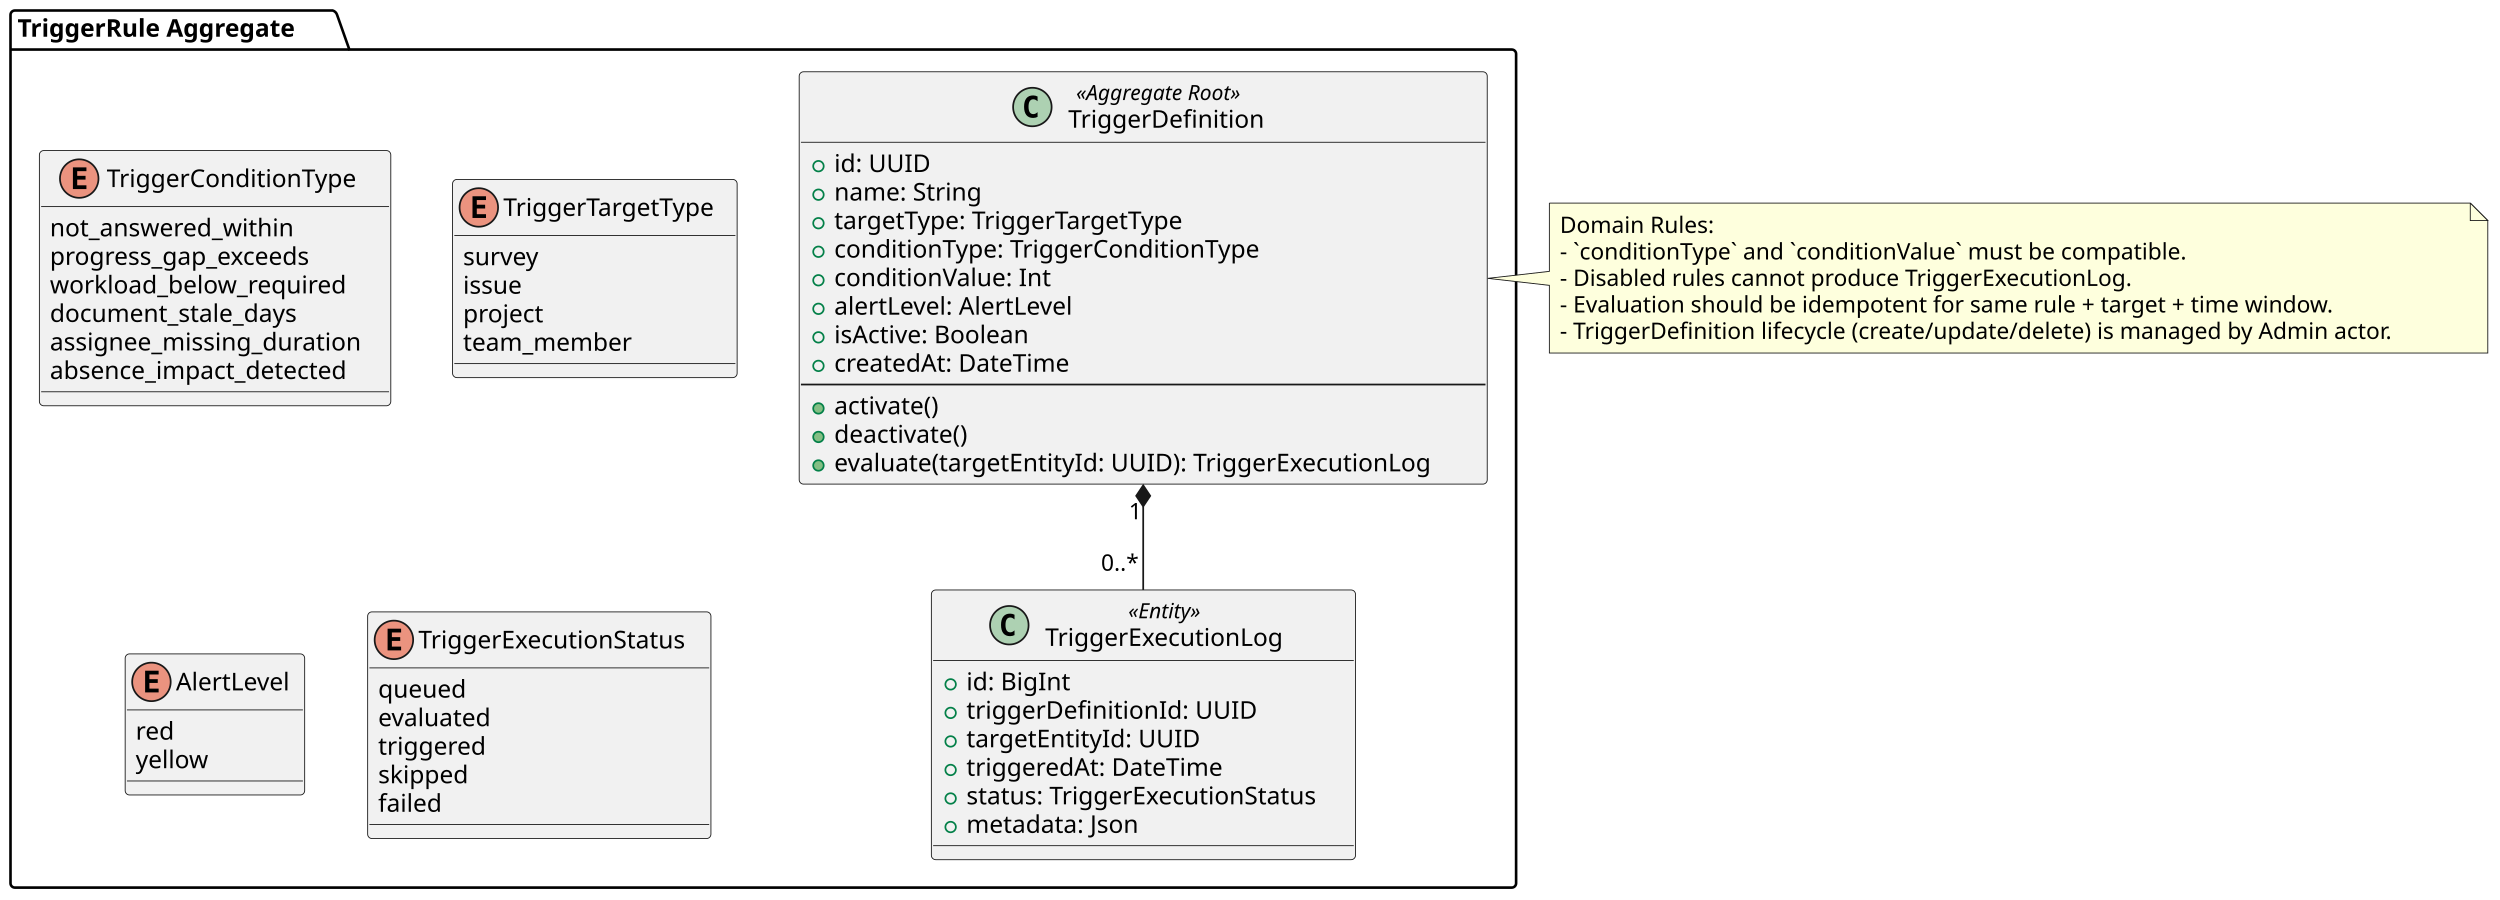
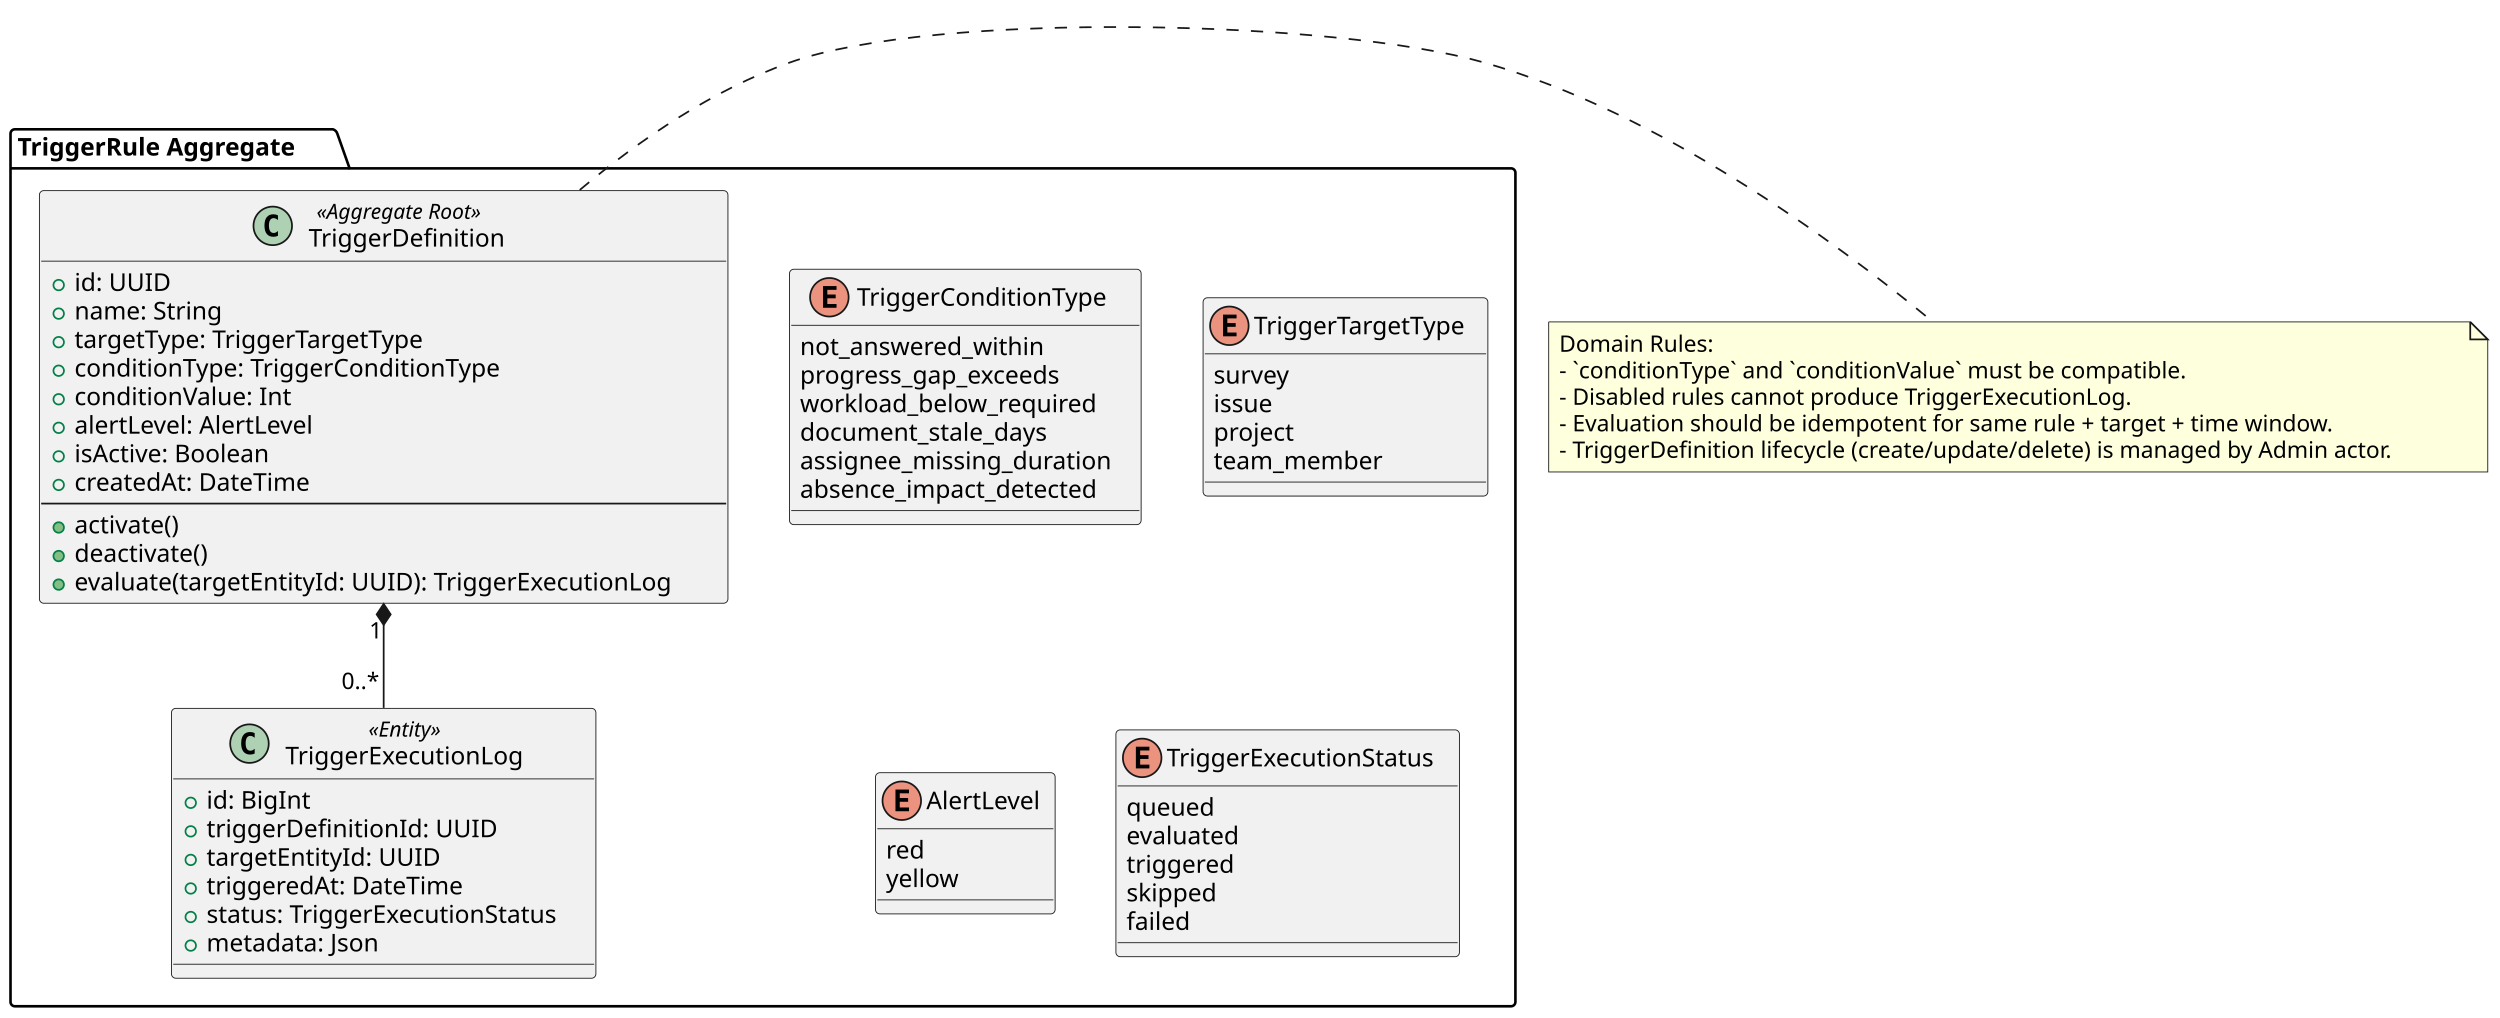
- <svg xmlns="http://www.w3.org/2000/svg" contentStyleType="text/css" data-diagram-type="CLASS" height="514px" preserveAspectRatio="none" style="width:1428px;height:514px;background:#FFFFFF;" version="1.1" viewBox="0 0 1428 514" width="1428px" zoomAndPan="magnify">
+ <svg xmlns="http://www.w3.org/2000/svg" contentStyleType="text/css" data-diagram-type="CLASS" height="581px" preserveAspectRatio="none" style="width:1427px;height:581px;background:#FFFFFF;" version="1.1" viewBox="0 0 1427 581" width="1427px" zoomAndPan="magnify">
  <defs />
  <g>
    <g class="cluster" data-qualified-name="TriggerRule Aggregate" data-source-line="1" id="ent0002">
-       <path d="M8.5,6 L190.044,6 A3.75,3.75 0 0 1 192.544,8.5 L199.544,28.297 L863.5,28.297 A2.5,2.5 0 0 1 866,30.797 L866,504.5 A2.5,2.5 0 0 1 863.5,507 L8.5,507 A2.5,2.5 0 0 1 6,504.5 L6,8.5 A2.5,2.5 0 0 1 8.5,6" fill="none" style="stroke:#000000;stroke-width:1.5;" />
-       <line style="stroke:#000000;stroke-width:1.5;" x1="6" x2="199.544" y1="28.297" y2="28.297" />
-       <text fill="#000000" font-family="sans-serif" font-size="14" font-weight="bold" lengthAdjust="spacing" textLength="180.544" x="10" y="20.995">TriggerRule Aggregate</text>
+       <path d="M8.5,73.8 L190.044,73.8 A3.75,3.75 0 0 1 192.544,76.3 L199.544,96.097 L862.5,96.097 A2.5,2.5 0 0 1 865,98.597 L865,571.88 A2.5,2.5 0 0 1 862.5,574.38 L8.5,574.38 A2.5,2.5 0 0 1 6,571.88 L6,76.3 A2.5,2.5 0 0 1 8.5,73.8" fill="none" style="stroke:#000000;stroke-width:1.5;" />
+       <line style="stroke:#000000;stroke-width:1.5;" x1="6" x2="199.544" y1="96.097" y2="96.097" />
+       <text fill="#000000" font-family="sans-serif" font-size="14" font-weight="bold" lengthAdjust="spacing" textLength="180.544" x="10" y="88.795">TriggerRule Aggregate</text>
    </g>
    <g class="entity" data-qualified-name="TriggerRule Aggregate.TriggerDefinition" data-source-line="3" id="ent0003">
-       <rect fill="#F1F1F1" height="235.531" rx="2.5" ry="2.5" style="stroke:#181818;stroke-width:0.5;" width="393.008" x="456.5" y="41" />
-       <ellipse cx="589.688" cy="61.133" fill="#ADD1B2" rx="11" ry="11" style="stroke:#181818;stroke-width:1;" />
-       <path d="M592.657,66.773 Q592.079,67.07 591.438,67.211 Q590.797,67.367 590.094,67.367 Q587.594,67.367 586.266,65.727 Q584.954,64.07 584.954,60.945 Q584.954,57.82 586.266,56.164 Q587.594,54.508 590.094,54.508 Q590.797,54.508 591.438,54.664 Q592.094,54.82 592.657,55.117 L592.657,57.836 Q592.032,57.258 591.438,56.992 Q590.844,56.711 590.219,56.711 Q588.875,56.711 588.188,57.789 Q587.5,58.852 587.5,60.945 Q587.5,63.039 588.188,64.117 Q588.875,65.18 590.219,65.18 Q590.844,65.18 591.438,64.914 Q592.032,64.633 592.657,64.055 L592.657,66.773 Z " fill="#000000" />
-       <text fill="#000000" font-family="sans-serif" font-size="12" font-style="italic" lengthAdjust="spacing" textLength="109.172" x="614.668" y="57.139">«Aggregate Root»</text>
-       <text fill="#000000" font-family="sans-serif" font-size="14" lengthAdjust="spacing" textLength="118.132" x="610.188" y="72.964">TriggerDefinition</text>
-       <line style="stroke:#181818;stroke-width:0.5;" x1="457.5" x2="848.508" y1="81.266" y2="81.266" />
+       <rect fill="#F1F1F1" height="235.531" rx="2.5" ry="2.5" style="stroke:#181818;stroke-width:0.5;" width="393.008" x="22.5" y="108.8" />
+       <ellipse cx="155.688" cy="128.933" fill="#ADD1B2" rx="11" ry="11" style="stroke:#181818;stroke-width:1;" />
+       <path d="M158.657,134.573 Q158.079,134.87 157.438,135.011 Q156.797,135.167 156.094,135.167 Q153.594,135.167 152.266,133.527 Q150.954,131.87 150.954,128.745 Q150.954,125.62 152.266,123.964 Q153.594,122.308 156.094,122.308 Q156.797,122.308 157.438,122.464 Q158.094,122.62 158.657,122.917 L158.657,125.636 Q158.032,125.058 157.438,124.792 Q156.844,124.511 156.219,124.511 Q154.875,124.511 154.188,125.589 Q153.5,126.652 153.5,128.745 Q153.5,130.839 154.188,131.917 Q154.875,132.98 156.219,132.98 Q156.844,132.98 157.438,132.714 Q158.032,132.433 158.657,131.855 L158.657,134.573 Z " fill="#000000" />
+       <text fill="#000000" font-family="sans-serif" font-size="12" font-style="italic" lengthAdjust="spacing" textLength="109.172" x="180.668" y="124.939">«Aggregate Root»</text>
+       <text fill="#000000" font-family="sans-serif" font-size="14" lengthAdjust="spacing" textLength="118.132" x="176.188" y="140.764">TriggerDefinition</text>
+       <line style="stroke:#181818;stroke-width:0.5;" x1="23.5" x2="414.508" y1="149.066" y2="149.066" />
      <g data-visibility-modifier="PUBLIC_FIELD">
-         <ellipse cx="467.5" cy="94.914" fill="none" rx="3" ry="3" style="stroke:#038048;stroke-width:1;" />
+         <ellipse cx="33.5" cy="162.714" fill="none" rx="3" ry="3" style="stroke:#038048;stroke-width:1;" />
      </g>
-       <text fill="#000000" font-family="sans-serif" font-size="14" lengthAdjust="spacing" textLength="57.347" x="476.5" y="98.261">id: UUID</text>
+       <text fill="#000000" font-family="sans-serif" font-size="14" lengthAdjust="spacing" textLength="57.347" x="42.5" y="166.061">id: UUID</text>
      <g data-visibility-modifier="PUBLIC_FIELD">
-         <ellipse cx="467.5" cy="111.211" fill="none" rx="3" ry="3" style="stroke:#038048;stroke-width:1;" />
+         <ellipse cx="33.5" cy="179.011" fill="none" rx="3" ry="3" style="stroke:#038048;stroke-width:1;" />
      </g>
-       <text fill="#000000" font-family="sans-serif" font-size="14" lengthAdjust="spacing" textLength="90.651" x="476.5" y="114.558">name: String</text>
+       <text fill="#000000" font-family="sans-serif" font-size="14" lengthAdjust="spacing" textLength="90.651" x="42.5" y="182.358">name: String</text>
      <g data-visibility-modifier="PUBLIC_FIELD">
-         <ellipse cx="467.5" cy="127.508" fill="none" rx="3" ry="3" style="stroke:#038048;stroke-width:1;" />
+         <ellipse cx="33.5" cy="195.308" fill="none" rx="3" ry="3" style="stroke:#038048;stroke-width:1;" />
      </g>
-       <text fill="#000000" font-family="sans-serif" font-size="14" lengthAdjust="spacing" textLength="216.87" x="476.5" y="130.855">targetType: TriggerTargetType</text>
+       <text fill="#000000" font-family="sans-serif" font-size="14" lengthAdjust="spacing" textLength="216.87" x="42.5" y="198.655">targetType: TriggerTargetType</text>
      <g data-visibility-modifier="PUBLIC_FIELD">
-         <ellipse cx="467.5" cy="143.805" fill="none" rx="3" ry="3" style="stroke:#038048;stroke-width:1;" />
+         <ellipse cx="33.5" cy="211.605" fill="none" rx="3" ry="3" style="stroke:#038048;stroke-width:1;" />
      </g>
-       <text fill="#000000" font-family="sans-serif" font-size="14" lengthAdjust="spacing" textLength="259.718" x="476.5" y="147.151">conditionType: TriggerConditionType</text>
+       <text fill="#000000" font-family="sans-serif" font-size="14" lengthAdjust="spacing" textLength="259.718" x="42.5" y="214.951">conditionType: TriggerConditionType</text>
      <g data-visibility-modifier="PUBLIC_FIELD">
-         <ellipse cx="467.5" cy="160.102" fill="none" rx="3" ry="3" style="stroke:#038048;stroke-width:1;" />
+         <ellipse cx="33.5" cy="227.902" fill="none" rx="3" ry="3" style="stroke:#038048;stroke-width:1;" />
      </g>
-       <text fill="#000000" font-family="sans-serif" font-size="14" lengthAdjust="spacing" textLength="131.92" x="476.5" y="163.448">conditionValue: Int</text>
+       <text fill="#000000" font-family="sans-serif" font-size="14" lengthAdjust="spacing" textLength="131.92" x="42.5" y="231.248">conditionValue: Int</text>
      <g data-visibility-modifier="PUBLIC_FIELD">
-         <ellipse cx="467.5" cy="176.398" fill="none" rx="3" ry="3" style="stroke:#038048;stroke-width:1;" />
+         <ellipse cx="33.5" cy="244.198" fill="none" rx="3" ry="3" style="stroke:#038048;stroke-width:1;" />
      </g>
-       <text fill="#000000" font-family="sans-serif" font-size="14" lengthAdjust="spacing" textLength="149.222" x="476.5" y="179.745">alertLevel: AlertLevel</text>
+       <text fill="#000000" font-family="sans-serif" font-size="14" lengthAdjust="spacing" textLength="149.222" x="42.5" y="247.545">alertLevel: AlertLevel</text>
      <g data-visibility-modifier="PUBLIC_FIELD">
-         <ellipse cx="467.5" cy="192.695" fill="none" rx="3" ry="3" style="stroke:#038048;stroke-width:1;" />
+         <ellipse cx="33.5" cy="260.495" fill="none" rx="3" ry="3" style="stroke:#038048;stroke-width:1;" />
      </g>
-       <text fill="#000000" font-family="sans-serif" font-size="14" lengthAdjust="spacing" textLength="120.593" x="476.5" y="196.042">isActive: Boolean</text>
+       <text fill="#000000" font-family="sans-serif" font-size="14" lengthAdjust="spacing" textLength="120.593" x="42.5" y="263.842">isActive: Boolean</text>
      <g data-visibility-modifier="PUBLIC_FIELD">
-         <ellipse cx="467.5" cy="208.992" fill="none" rx="3" ry="3" style="stroke:#038048;stroke-width:1;" />
+         <ellipse cx="33.5" cy="276.792" fill="none" rx="3" ry="3" style="stroke:#038048;stroke-width:1;" />
      </g>
-       <text fill="#000000" font-family="sans-serif" font-size="14" lengthAdjust="spacing" textLength="146.023" x="476.5" y="212.339">createdAt: DateTime</text>
-       <line style="stroke:#181818;stroke-width:1;" x1="457.5" x2="848.508" y1="219.641" y2="219.641" />
+       <text fill="#000000" font-family="sans-serif" font-size="14" lengthAdjust="spacing" textLength="146.023" x="42.5" y="280.139">createdAt: DateTime</text>
+       <line style="stroke:#181818;stroke-width:1;" x1="23.5" x2="414.508" y1="287.441" y2="287.441" />
      <g data-visibility-modifier="PUBLIC_METHOD">
-         <ellipse cx="467.5" cy="233.289" fill="#84BE84" rx="3" ry="3" style="stroke:#038048;stroke-width:1;" />
+         <ellipse cx="33.5" cy="301.089" fill="#84BE84" rx="3" ry="3" style="stroke:#038048;stroke-width:1;" />
      </g>
-       <text fill="#000000" font-family="sans-serif" font-size="14" lengthAdjust="spacing" textLength="67.546" x="476.5" y="236.636">activate()</text>
+       <text fill="#000000" font-family="sans-serif" font-size="14" lengthAdjust="spacing" textLength="67.546" x="42.5" y="304.436">activate()</text>
      <g data-visibility-modifier="PUBLIC_METHOD">
-         <ellipse cx="467.5" cy="249.586" fill="#84BE84" rx="3" ry="3" style="stroke:#038048;stroke-width:1;" />
+         <ellipse cx="33.5" cy="317.386" fill="#84BE84" rx="3" ry="3" style="stroke:#038048;stroke-width:1;" />
      </g>
-       <text fill="#000000" font-family="sans-serif" font-size="14" lengthAdjust="spacing" textLength="85.046" x="476.5" y="252.933">deactivate()</text>
+       <text fill="#000000" font-family="sans-serif" font-size="14" lengthAdjust="spacing" textLength="85.046" x="42.5" y="320.733">deactivate()</text>
      <g data-visibility-modifier="PUBLIC_METHOD">
-         <ellipse cx="467.5" cy="265.883" fill="#84BE84" rx="3" ry="3" style="stroke:#038048;stroke-width:1;" />
+         <ellipse cx="33.5" cy="333.683" fill="#84BE84" rx="3" ry="3" style="stroke:#038048;stroke-width:1;" />
      </g>
-       <text fill="#000000" font-family="sans-serif" font-size="14" lengthAdjust="spacing" textLength="367.008" x="476.5" y="269.229">evaluate(targetEntityId: UUID): TriggerExecutionLog</text>
+       <text fill="#000000" font-family="sans-serif" font-size="14" lengthAdjust="spacing" textLength="367.008" x="42.5" y="337.029">evaluate(targetEntityId: UUID): TriggerExecutionLog</text>
    </g>
    <g class="entity" data-qualified-name="TriggerRule Aggregate.TriggerConditionType" data-source-line="18" id="ent0004">
-       <rect fill="#F1F1F1" height="145.781" rx="2.5" ry="2.5" style="stroke:#181818;stroke-width:0.5;" width="200.72" x="22.5" y="86" />
-       <ellipse cx="45.256" cy="102" fill="#EB937F" rx="11" ry="11" style="stroke:#181818;stroke-width:1;" />
-       <path d="M49.365,108 L41.647,108 L41.647,95.609 L49.365,95.609 L49.365,97.766 L44.1,97.766 L44.1,100.438 L48.865,100.438 L48.865,102.594 L44.1,102.594 L44.1,105.844 L49.365,105.844 L49.365,108 Z " fill="#000000" />
-       <text fill="#000000" font-family="sans-serif" font-size="14" lengthAdjust="spacing" textLength="151.484" x="60.979" y="106.847">TriggerConditionType</text>
-       <line style="stroke:#181818;stroke-width:0.5;" x1="23.5" x2="222.22" y1="118" y2="118" />
-       <text fill="#000000" font-family="sans-serif" font-size="14" lengthAdjust="spacing" textLength="147.458" x="28.5" y="134.995">not_answered_within</text>
-       <text fill="#000000" font-family="sans-serif" font-size="14" lengthAdjust="spacing" textLength="159.407" x="28.5" y="151.292">progress_gap_exceeds</text>
-       <text fill="#000000" font-family="sans-serif" font-size="14" lengthAdjust="spacing" textLength="178.48" x="28.5" y="167.589">workload_below_required</text>
-       <text fill="#000000" font-family="sans-serif" font-size="14" lengthAdjust="spacing" textLength="151.546" x="28.5" y="183.886">document_stale_days</text>
-       <text fill="#000000" font-family="sans-serif" font-size="14" lengthAdjust="spacing" textLength="188.72" x="28.5" y="200.183">assignee_missing_duration</text>
-       <text fill="#000000" font-family="sans-serif" font-size="14" lengthAdjust="spacing" textLength="183.025" x="28.5" y="216.48">absence_impact_detected</text>
-       <line style="stroke:#181818;stroke-width:0.5;" x1="23.5" x2="222.22" y1="223.781" y2="223.781" />
+       <rect fill="#F1F1F1" height="145.781" rx="2.5" ry="2.5" style="stroke:#181818;stroke-width:0.5;" width="200.72" x="450.64" y="153.68" />
+       <ellipse cx="473.396" cy="169.68" fill="#EB937F" rx="11" ry="11" style="stroke:#181818;stroke-width:1;" />
+       <path d="M477.505,175.68 L469.786,175.68 L469.786,163.289 L477.505,163.289 L477.505,165.446 L472.24,165.446 L472.24,168.118 L477.005,168.118 L477.005,170.274 L472.24,170.274 L472.24,173.524 L477.505,173.524 L477.505,175.68 Z " fill="#000000" />
+       <text fill="#000000" font-family="sans-serif" font-size="14" lengthAdjust="spacing" textLength="151.484" x="489.119" y="174.527">TriggerConditionType</text>
+       <line style="stroke:#181818;stroke-width:0.5;" x1="451.64" x2="650.36" y1="185.68" y2="185.68" />
+       <text fill="#000000" font-family="sans-serif" font-size="14" lengthAdjust="spacing" textLength="147.458" x="456.64" y="202.675">not_answered_within</text>
+       <text fill="#000000" font-family="sans-serif" font-size="14" lengthAdjust="spacing" textLength="159.407" x="456.64" y="218.972">progress_gap_exceeds</text>
+       <text fill="#000000" font-family="sans-serif" font-size="14" lengthAdjust="spacing" textLength="178.48" x="456.64" y="235.269">workload_below_required</text>
+       <text fill="#000000" font-family="sans-serif" font-size="14" lengthAdjust="spacing" textLength="151.546" x="456.64" y="251.566">document_stale_days</text>
+       <text fill="#000000" font-family="sans-serif" font-size="14" lengthAdjust="spacing" textLength="188.72" x="456.64" y="267.863">assignee_missing_duration</text>
+       <text fill="#000000" font-family="sans-serif" font-size="14" lengthAdjust="spacing" textLength="183.025" x="456.64" y="284.159">absence_impact_detected</text>
+       <line style="stroke:#181818;stroke-width:0.5;" x1="451.64" x2="650.36" y1="291.461" y2="291.461" />
    </g>
    <g class="entity" data-qualified-name="TriggerRule Aggregate.TriggerTargetType" data-source-line="27" id="ent0005">
-       <rect fill="#F1F1F1" height="113.188" rx="2.5" ry="2.5" style="stroke:#181818;stroke-width:0.5;" width="162.553" x="258.5" y="102.5" />
-       <ellipse cx="273.5" cy="118.5" fill="#EB937F" rx="11" ry="11" style="stroke:#181818;stroke-width:1;" />
-       <path d="M277.609,124.5 L269.891,124.5 L269.891,112.109 L277.609,112.109 L277.609,114.266 L272.344,114.266 L272.344,116.938 L277.109,116.938 L277.109,119.094 L272.344,119.094 L272.344,122.344 L277.609,122.344 L277.609,124.5 Z " fill="#000000" />
-       <text fill="#000000" font-family="sans-serif" font-size="14" lengthAdjust="spacing" textLength="130.553" x="287.5" y="123.347">TriggerTargetType</text>
-       <line style="stroke:#181818;stroke-width:0.5;" x1="259.5" x2="420.053" y1="134.5" y2="134.5" />
-       <text fill="#000000" font-family="sans-serif" font-size="14" lengthAdjust="spacing" textLength="47.106" x="264.5" y="151.495">survey</text>
-       <text fill="#000000" font-family="sans-serif" font-size="14" lengthAdjust="spacing" textLength="35.964" x="264.5" y="167.792">issue</text>
-       <text fill="#000000" font-family="sans-serif" font-size="14" lengthAdjust="spacing" textLength="48.898" x="264.5" y="184.089">project</text>
-       <text fill="#000000" font-family="sans-serif" font-size="14" lengthAdjust="spacing" textLength="102.464" x="264.5" y="200.386">team_member</text>
-       <line style="stroke:#181818;stroke-width:0.5;" x1="259.5" x2="420.053" y1="207.688" y2="207.688" />
+       <rect fill="#F1F1F1" height="113.188" rx="2.5" ry="2.5" style="stroke:#181818;stroke-width:0.5;" width="162.553" x="686.72" y="169.97" />
+       <ellipse cx="701.72" cy="185.97" fill="#EB937F" rx="11" ry="11" style="stroke:#181818;stroke-width:1;" />
+       <path d="M705.829,191.97 L698.111,191.97 L698.111,179.579 L705.829,179.579 L705.829,181.736 L700.564,181.736 L700.564,184.407 L705.329,184.407 L705.329,186.564 L700.564,186.564 L700.564,189.814 L705.829,189.814 L705.829,191.97 Z " fill="#000000" />
+       <text fill="#000000" font-family="sans-serif" font-size="14" lengthAdjust="spacing" textLength="130.553" x="715.72" y="190.817">TriggerTargetType</text>
+       <line style="stroke:#181818;stroke-width:0.5;" x1="687.72" x2="848.273" y1="201.97" y2="201.97" />
+       <text fill="#000000" font-family="sans-serif" font-size="14" lengthAdjust="spacing" textLength="47.106" x="692.72" y="218.965">survey</text>
+       <text fill="#000000" font-family="sans-serif" font-size="14" lengthAdjust="spacing" textLength="35.964" x="692.72" y="235.262">issue</text>
+       <text fill="#000000" font-family="sans-serif" font-size="14" lengthAdjust="spacing" textLength="48.898" x="692.72" y="251.559">project</text>
+       <text fill="#000000" font-family="sans-serif" font-size="14" lengthAdjust="spacing" textLength="102.464" x="692.72" y="267.856">team_member</text>
+       <line style="stroke:#181818;stroke-width:0.5;" x1="687.72" x2="848.273" y1="275.158" y2="275.158" />
    </g>
    <g class="entity" data-qualified-name="TriggerRule Aggregate.AlertLevel" data-source-line="34" id="ent0006">
-       <rect fill="#F1F1F1" height="80.594" rx="2.5" ry="2.5" style="stroke:#181818;stroke-width:0.5;" width="102.526" x="71.5" y="373.5" />
-       <ellipse cx="86.5" cy="389.5" fill="#EB937F" rx="11" ry="11" style="stroke:#181818;stroke-width:1;" />
-       <path d="M90.609,395.5 L82.891,395.5 L82.891,383.109 L90.609,383.109 L90.609,385.266 L85.344,385.266 L85.344,387.938 L90.109,387.938 L90.109,390.094 L85.344,390.094 L85.344,393.344 L90.609,393.344 L90.609,395.5 Z " fill="#000000" />
-       <text fill="#000000" font-family="sans-serif" font-size="14" lengthAdjust="spacing" textLength="70.526" x="100.5" y="394.347">AlertLevel</text>
-       <line style="stroke:#181818;stroke-width:0.5;" x1="72.5" x2="173.026" y1="405.5" y2="405.5" />
-       <text fill="#000000" font-family="sans-serif" font-size="14" lengthAdjust="spacing" textLength="23.256" x="77.5" y="422.495">red</text>
-       <text fill="#000000" font-family="sans-serif" font-size="14" lengthAdjust="spacing" textLength="44.693" x="77.5" y="438.792">yellow</text>
-       <line style="stroke:#181818;stroke-width:0.5;" x1="72.5" x2="173.026" y1="446.094" y2="446.094" />
+       <rect fill="#F1F1F1" height="80.594" rx="2.5" ry="2.5" style="stroke:#181818;stroke-width:0.5;" width="102.526" x="499.74" y="441.06" />
+       <ellipse cx="514.74" cy="457.06" fill="#EB937F" rx="11" ry="11" style="stroke:#181818;stroke-width:1;" />
+       <path d="M518.849,463.06 L511.131,463.06 L511.131,450.669 L518.849,450.669 L518.849,452.826 L513.584,452.826 L513.584,455.498 L518.349,455.498 L518.349,457.654 L513.584,457.654 L513.584,460.904 L518.849,460.904 L518.849,463.06 Z " fill="#000000" />
+       <text fill="#000000" font-family="sans-serif" font-size="14" lengthAdjust="spacing" textLength="70.526" x="528.74" y="461.907">AlertLevel</text>
+       <line style="stroke:#181818;stroke-width:0.5;" x1="500.74" x2="601.266" y1="473.06" y2="473.06" />
+       <text fill="#000000" font-family="sans-serif" font-size="14" lengthAdjust="spacing" textLength="23.256" x="505.74" y="490.055">red</text>
+       <text fill="#000000" font-family="sans-serif" font-size="14" lengthAdjust="spacing" textLength="44.693" x="505.74" y="506.352">yellow</text>
+       <line style="stroke:#181818;stroke-width:0.5;" x1="500.74" x2="601.266" y1="513.654" y2="513.654" />
    </g>
    <g class="entity" data-qualified-name="TriggerRule Aggregate.TriggerExecutionLog" data-source-line="39" id="ent0007">
-       <rect fill="#F1F1F1" height="154.047" rx="2.5" ry="2.5" style="stroke:#181818;stroke-width:0.5;" width="242.269" x="532" y="337" />
-       <ellipse cx="576.523" cy="357.133" fill="#ADD1B2" rx="11" ry="11" style="stroke:#181818;stroke-width:1;" />
-       <path d="M579.491,362.773 Q578.913,363.07 578.273,363.211 Q577.632,363.367 576.929,363.367 Q574.429,363.367 573.101,361.727 Q571.788,360.07 571.788,356.945 Q571.788,353.82 573.101,352.164 Q574.429,350.508 576.929,350.508 Q577.632,350.508 578.273,350.664 Q578.929,350.82 579.491,351.117 L579.491,353.836 Q578.866,353.258 578.273,352.992 Q577.679,352.711 577.054,352.711 Q575.71,352.711 575.023,353.789 Q574.335,354.852 574.335,356.945 Q574.335,359.039 575.023,360.117 Q575.71,361.18 577.054,361.18 Q577.679,361.18 578.273,360.914 Q578.866,360.633 579.491,360.055 L579.491,362.773 Z " fill="#000000" />
-       <text fill="#000000" font-family="sans-serif" font-size="12" font-style="italic" lengthAdjust="spacing" textLength="49.846" x="644.461" y="353.139">«Entity»</text>
-       <text fill="#000000" font-family="sans-serif" font-size="14" lengthAdjust="spacing" textLength="144.724" x="597.023" y="368.964">TriggerExecutionLog</text>
-       <line style="stroke:#181818;stroke-width:0.5;" x1="533" x2="773.269" y1="377.266" y2="377.266" />
+       <rect fill="#F1F1F1" height="154.047" rx="2.5" ry="2.5" style="stroke:#181818;stroke-width:0.5;" width="242.269" x="97.87" y="404.33" />
+       <ellipse cx="142.393" cy="424.463" fill="#ADD1B2" rx="11" ry="11" style="stroke:#181818;stroke-width:1;" />
+       <path d="M145.361,430.103 Q144.783,430.4 144.143,430.541 Q143.502,430.697 142.799,430.697 Q140.299,430.697 138.971,429.057 Q137.658,427.4 137.658,424.275 Q137.658,421.15 138.971,419.494 Q140.299,417.838 142.799,417.838 Q143.502,417.838 144.143,417.994 Q144.799,418.15 145.361,418.447 L145.361,421.166 Q144.736,420.588 144.143,420.322 Q143.549,420.041 142.924,420.041 Q141.58,420.041 140.893,421.119 Q140.205,422.182 140.205,424.275 Q140.205,426.369 140.893,427.447 Q141.58,428.51 142.924,428.51 Q143.549,428.51 144.143,428.244 Q144.736,427.963 145.361,427.385 L145.361,430.103 Z " fill="#000000" />
+       <text fill="#000000" font-family="sans-serif" font-size="12" font-style="italic" lengthAdjust="spacing" textLength="49.846" x="210.331" y="420.469">«Entity»</text>
+       <text fill="#000000" font-family="sans-serif" font-size="14" lengthAdjust="spacing" textLength="144.724" x="162.893" y="436.294">TriggerExecutionLog</text>
+       <line style="stroke:#181818;stroke-width:0.5;" x1="98.87" x2="339.139" y1="444.596" y2="444.596" />
      <g data-visibility-modifier="PUBLIC_FIELD">
-         <ellipse cx="543" cy="390.914" fill="none" rx="3" ry="3" style="stroke:#038048;stroke-width:1;" />
+         <ellipse cx="108.87" cy="458.244" fill="none" rx="3" ry="3" style="stroke:#038048;stroke-width:1;" />
      </g>
-       <text fill="#000000" font-family="sans-serif" font-size="14" lengthAdjust="spacing" textLength="62.815" x="552" y="394.261">id: BigInt</text>
+       <text fill="#000000" font-family="sans-serif" font-size="14" lengthAdjust="spacing" textLength="62.815" x="117.87" y="461.591">id: BigInt</text>
      <g data-visibility-modifier="PUBLIC_FIELD">
-         <ellipse cx="543" cy="407.211" fill="none" rx="3" ry="3" style="stroke:#038048;stroke-width:1;" />
+         <ellipse cx="108.87" cy="474.541" fill="none" rx="3" ry="3" style="stroke:#038048;stroke-width:1;" />
      </g>
-       <text fill="#000000" font-family="sans-serif" font-size="14" lengthAdjust="spacing" textLength="172.655" x="552" y="410.558">triggerDefinitionId: UUID</text>
+       <text fill="#000000" font-family="sans-serif" font-size="14" lengthAdjust="spacing" textLength="172.655" x="117.87" y="477.888">triggerDefinitionId: UUID</text>
      <g data-visibility-modifier="PUBLIC_FIELD">
-         <ellipse cx="543" cy="423.508" fill="none" rx="3" ry="3" style="stroke:#038048;stroke-width:1;" />
+         <ellipse cx="108.87" cy="490.838" fill="none" rx="3" ry="3" style="stroke:#038048;stroke-width:1;" />
      </g>
-       <text fill="#000000" font-family="sans-serif" font-size="14" lengthAdjust="spacing" textLength="141.272" x="552" y="426.854">targetEntityId: UUID</text>
+       <text fill="#000000" font-family="sans-serif" font-size="14" lengthAdjust="spacing" textLength="141.272" x="117.87" y="494.185">targetEntityId: UUID</text>
      <g data-visibility-modifier="PUBLIC_FIELD">
-         <ellipse cx="543" cy="439.805" fill="none" rx="3" ry="3" style="stroke:#038048;stroke-width:1;" />
+         <ellipse cx="108.87" cy="507.135" fill="none" rx="3" ry="3" style="stroke:#038048;stroke-width:1;" />
      </g>
-       <text fill="#000000" font-family="sans-serif" font-size="14" lengthAdjust="spacing" textLength="157.165" x="552" y="443.151">triggeredAt: DateTime</text>
+       <text fill="#000000" font-family="sans-serif" font-size="14" lengthAdjust="spacing" textLength="157.165" x="117.87" y="510.481">triggeredAt: DateTime</text>
      <g data-visibility-modifier="PUBLIC_FIELD">
-         <ellipse cx="543" cy="456.102" fill="none" rx="3" ry="3" style="stroke:#038048;stroke-width:1;" />
+         <ellipse cx="108.87" cy="523.432" fill="none" rx="3" ry="3" style="stroke:#038048;stroke-width:1;" />
      </g>
-       <text fill="#000000" font-family="sans-serif" font-size="14" lengthAdjust="spacing" textLength="216.269" x="552" y="459.448">status: TriggerExecutionStatus</text>
+       <text fill="#000000" font-family="sans-serif" font-size="14" lengthAdjust="spacing" textLength="216.269" x="117.87" y="526.778">status: TriggerExecutionStatus</text>
      <g data-visibility-modifier="PUBLIC_FIELD">
-         <ellipse cx="543" cy="472.398" fill="none" rx="3" ry="3" style="stroke:#038048;stroke-width:1;" />
+         <ellipse cx="108.87" cy="539.728" fill="none" rx="3" ry="3" style="stroke:#038048;stroke-width:1;" />
      </g>
-       <text fill="#000000" font-family="sans-serif" font-size="14" lengthAdjust="spacing" textLength="105.882" x="552" y="475.745">metadata: Json</text>
-       <line style="stroke:#181818;stroke-width:0.5;" x1="533" x2="773.269" y1="483.047" y2="483.047" />
+       <text fill="#000000" font-family="sans-serif" font-size="14" lengthAdjust="spacing" textLength="105.882" x="117.87" y="543.075">metadata: Json</text>
+       <line style="stroke:#181818;stroke-width:0.5;" x1="98.87" x2="339.139" y1="550.377" y2="550.377" />
    </g>
    <g class="entity" data-qualified-name="TriggerRule Aggregate.TriggerExecutionStatus" data-source-line="48" id="ent0008">
-       <rect fill="#F1F1F1" height="129.484" rx="2.5" ry="2.5" style="stroke:#181818;stroke-width:0.5;" width="196.083" x="210" y="349.5" />
-       <ellipse cx="225" cy="365.5" fill="#EB937F" rx="11" ry="11" style="stroke:#181818;stroke-width:1;" />
-       <path d="M229.109,371.5 L221.391,371.5 L221.391,359.109 L229.109,359.109 L229.109,361.266 L223.844,361.266 L223.844,363.938 L228.609,363.938 L228.609,366.094 L223.844,366.094 L223.844,369.344 L229.109,369.344 L229.109,371.5 Z " fill="#000000" />
-       <text fill="#000000" font-family="sans-serif" font-size="14" lengthAdjust="spacing" textLength="164.083" x="239" y="370.347">TriggerExecutionStatus</text>
-       <line style="stroke:#181818;stroke-width:0.5;" x1="211" x2="405.083" y1="381.5" y2="381.5" />
-       <text fill="#000000" font-family="sans-serif" font-size="14" lengthAdjust="spacing" textLength="52.746" x="216" y="398.495">queued</text>
-       <text fill="#000000" font-family="sans-serif" font-size="14" lengthAdjust="spacing" textLength="69.809" x="216" y="414.792">evaluated</text>
-       <text fill="#000000" font-family="sans-serif" font-size="14" lengthAdjust="spacing" textLength="64.777" x="216" y="431.089">triggered</text>
-       <text fill="#000000" font-family="sans-serif" font-size="14" lengthAdjust="spacing" textLength="54.565" x="216" y="447.386">skipped</text>
-       <text fill="#000000" font-family="sans-serif" font-size="14" lengthAdjust="spacing" textLength="38.787" x="216" y="463.683">failed</text>
-       <line style="stroke:#181818;stroke-width:0.5;" x1="211" x2="405.083" y1="470.984" y2="470.984" />
+       <rect fill="#F1F1F1" height="129.484" rx="2.5" ry="2.5" style="stroke:#181818;stroke-width:0.5;" width="196.083" x="636.96" y="416.61" />
+       <ellipse cx="651.96" cy="432.61" fill="#EB937F" rx="11" ry="11" style="stroke:#181818;stroke-width:1;" />
+       <path d="M656.069,438.61 L648.351,438.61 L648.351,426.219 L656.069,426.219 L656.069,428.376 L650.804,428.376 L650.804,431.048 L655.569,431.048 L655.569,433.204 L650.804,433.204 L650.804,436.454 L656.069,436.454 L656.069,438.61 Z " fill="#000000" />
+       <text fill="#000000" font-family="sans-serif" font-size="14" lengthAdjust="spacing" textLength="164.083" x="665.96" y="437.457">TriggerExecutionStatus</text>
+       <line style="stroke:#181818;stroke-width:0.5;" x1="637.96" x2="832.043" y1="448.61" y2="448.61" />
+       <text fill="#000000" font-family="sans-serif" font-size="14" lengthAdjust="spacing" textLength="52.746" x="642.96" y="465.605">queued</text>
+       <text fill="#000000" font-family="sans-serif" font-size="14" lengthAdjust="spacing" textLength="69.809" x="642.96" y="481.902">evaluated</text>
+       <text fill="#000000" font-family="sans-serif" font-size="14" lengthAdjust="spacing" textLength="64.777" x="642.96" y="498.199">triggered</text>
+       <text fill="#000000" font-family="sans-serif" font-size="14" lengthAdjust="spacing" textLength="54.565" x="642.96" y="514.496">skipped</text>
+       <text fill="#000000" font-family="sans-serif" font-size="14" lengthAdjust="spacing" textLength="38.787" x="642.96" y="530.793">failed</text>
+       <line style="stroke:#181818;stroke-width:0.5;" x1="637.96" x2="832.043" y1="538.094" y2="538.094" />
    </g>
    <g class="entity" data-qualified-name="GMN10" data-source-line="60" id="ent0011">
-       <path d="M885,116 L885,155 L849.78,159 L885,163 L885,201.664 A0,0 0 0 0 885,201.664 L1421.023,201.664 A0,0 0 0 0 1421.023,201.664 L1421.023,126 L1411.023,116 L885,116 A0,0 0 0 0 885,116" fill="#FEFFDD" style="stroke:#181818;stroke-width:0.5;" />
-       <path d="M1411.023,116 L1411.023,126 L1421.023,126 L1411.023,116" fill="#FEFFDD" style="stroke:#181818;stroke-width:0.5;" />
-       <text fill="#000000" font-family="sans-serif" font-size="13" lengthAdjust="spacing" textLength="94.612" x="891" y="133.067">Domain Rules:</text>
-       <text fill="#000000" font-family="sans-serif" font-size="13" lengthAdjust="spacing" textLength="394.456" x="891" y="148.2">- `conditionType` and `conditionValue` must be compatible.</text>
-       <text fill="#000000" font-family="sans-serif" font-size="13" lengthAdjust="spacing" textLength="350.143" x="891" y="163.333">- Disabled rules cannot produce TriggerExecutionLog.</text>
-       <text fill="#000000" font-family="sans-serif" font-size="13" lengthAdjust="spacing" textLength="480.188" x="891" y="178.465">- Evaluation should be idempotent for same rule + target + time window.</text>
-       <text fill="#000000" font-family="sans-serif" font-size="13" lengthAdjust="spacing" textLength="515.023" x="891" y="193.598">- TriggerDefinition lifecycle (create/update/delete) is managed by Admin actor.</text>
+       <path d="M883.99,183.74 L883.99,269.404 L1420.013,269.404 L1420.013,193.74 L1410.013,183.74 L883.99,183.74" fill="#FEFFDD" style="stroke:#181818;stroke-width:0.5;" />
+       <path d="M1410.013,183.74 L1410.013,193.74 L1420.013,193.74 L1410.013,183.74" fill="#FEFFDD" style="stroke:#181818;stroke-width:1;" />
+       <text fill="#000000" font-family="sans-serif" font-size="13" lengthAdjust="spacing" textLength="94.612" x="889.99" y="200.807">Domain Rules:</text>
+       <text fill="#000000" font-family="sans-serif" font-size="13" lengthAdjust="spacing" textLength="394.456" x="889.99" y="215.94">- `conditionType` and `conditionValue` must be compatible.</text>
+       <text fill="#000000" font-family="sans-serif" font-size="13" lengthAdjust="spacing" textLength="350.143" x="889.99" y="231.072">- Disabled rules cannot produce TriggerExecutionLog.</text>
+       <text fill="#000000" font-family="sans-serif" font-size="13" lengthAdjust="spacing" textLength="480.188" x="889.99" y="246.205">- Evaluation should be idempotent for same rule + target + time window.</text>
+       <text fill="#000000" font-family="sans-serif" font-size="13" lengthAdjust="spacing" textLength="515.023" x="889.99" y="261.338">- TriggerDefinition lifecycle (create/update/delete) is managed by Admin actor.</text>
    </g>
    <g class="link" data-entity-1="ent0003" data-entity-2="ent0007" data-link-type="composition" data-source-line="56" id="lnk9">
-       <path codeLine="56" d="M653,289.24 C653,309.54 653,318.15 653,336.98" fill="none" id="TriggerDefinition-backto-TriggerExecutionLog" style="stroke:#181818;stroke-width:1;" />
-       <polygon fill="#181818" points="653,277.24,649,283.24,653,289.24,657,283.24,653,277.24" style="stroke:#181818;stroke-width:1;" />
-       <text fill="#000000" font-family="sans-serif" font-size="13" lengthAdjust="spacing" textLength="8.271" x="644.776" y="296.594">1</text>
-       <text fill="#000000" font-family="sans-serif" font-size="13" lengthAdjust="spacing" textLength="23.036" x="628.893" y="325.995">0..*</text>
+       <path codeLine="56" d="M219,356.71 C219,376.86 219,385.32 219,404.04" fill="none" id="TriggerDefinition-backto-TriggerExecutionLog" style="stroke:#181818;stroke-width:1;" />
+       <polygon fill="#181818" points="219,344.71,215,350.71,219,356.71,223,350.71,219,344.71" style="stroke:#181818;stroke-width:1;" />
+       <text fill="#000000" font-family="sans-serif" font-size="13" lengthAdjust="spacing" textLength="8.271" x="210.764" y="364.437">1</text>
+       <text fill="#000000" font-family="sans-serif" font-size="13" lengthAdjust="spacing" textLength="23.036" x="194.941" y="393.294">0..*</text>
+     </g>
+     <g class="link" data-entity-1="ent0003" data-entity-2="ent0011" data-link-type="association" data-source-line="60" id="lnk12">
+       <path d="M330.92,108.43 C366.07,78.98 407.12,51.37 450.5,35.8 C533.54,6 762.71,11.44 847.5,35.8 C947.33,64.49 1046.11,136.56 1102.97,183.44" fill="none" id="TriggerDefinition-GMN10" style="stroke:#181818;stroke-width:1;stroke-dasharray:7,7;" />
    </g>
  </g>
</svg>
